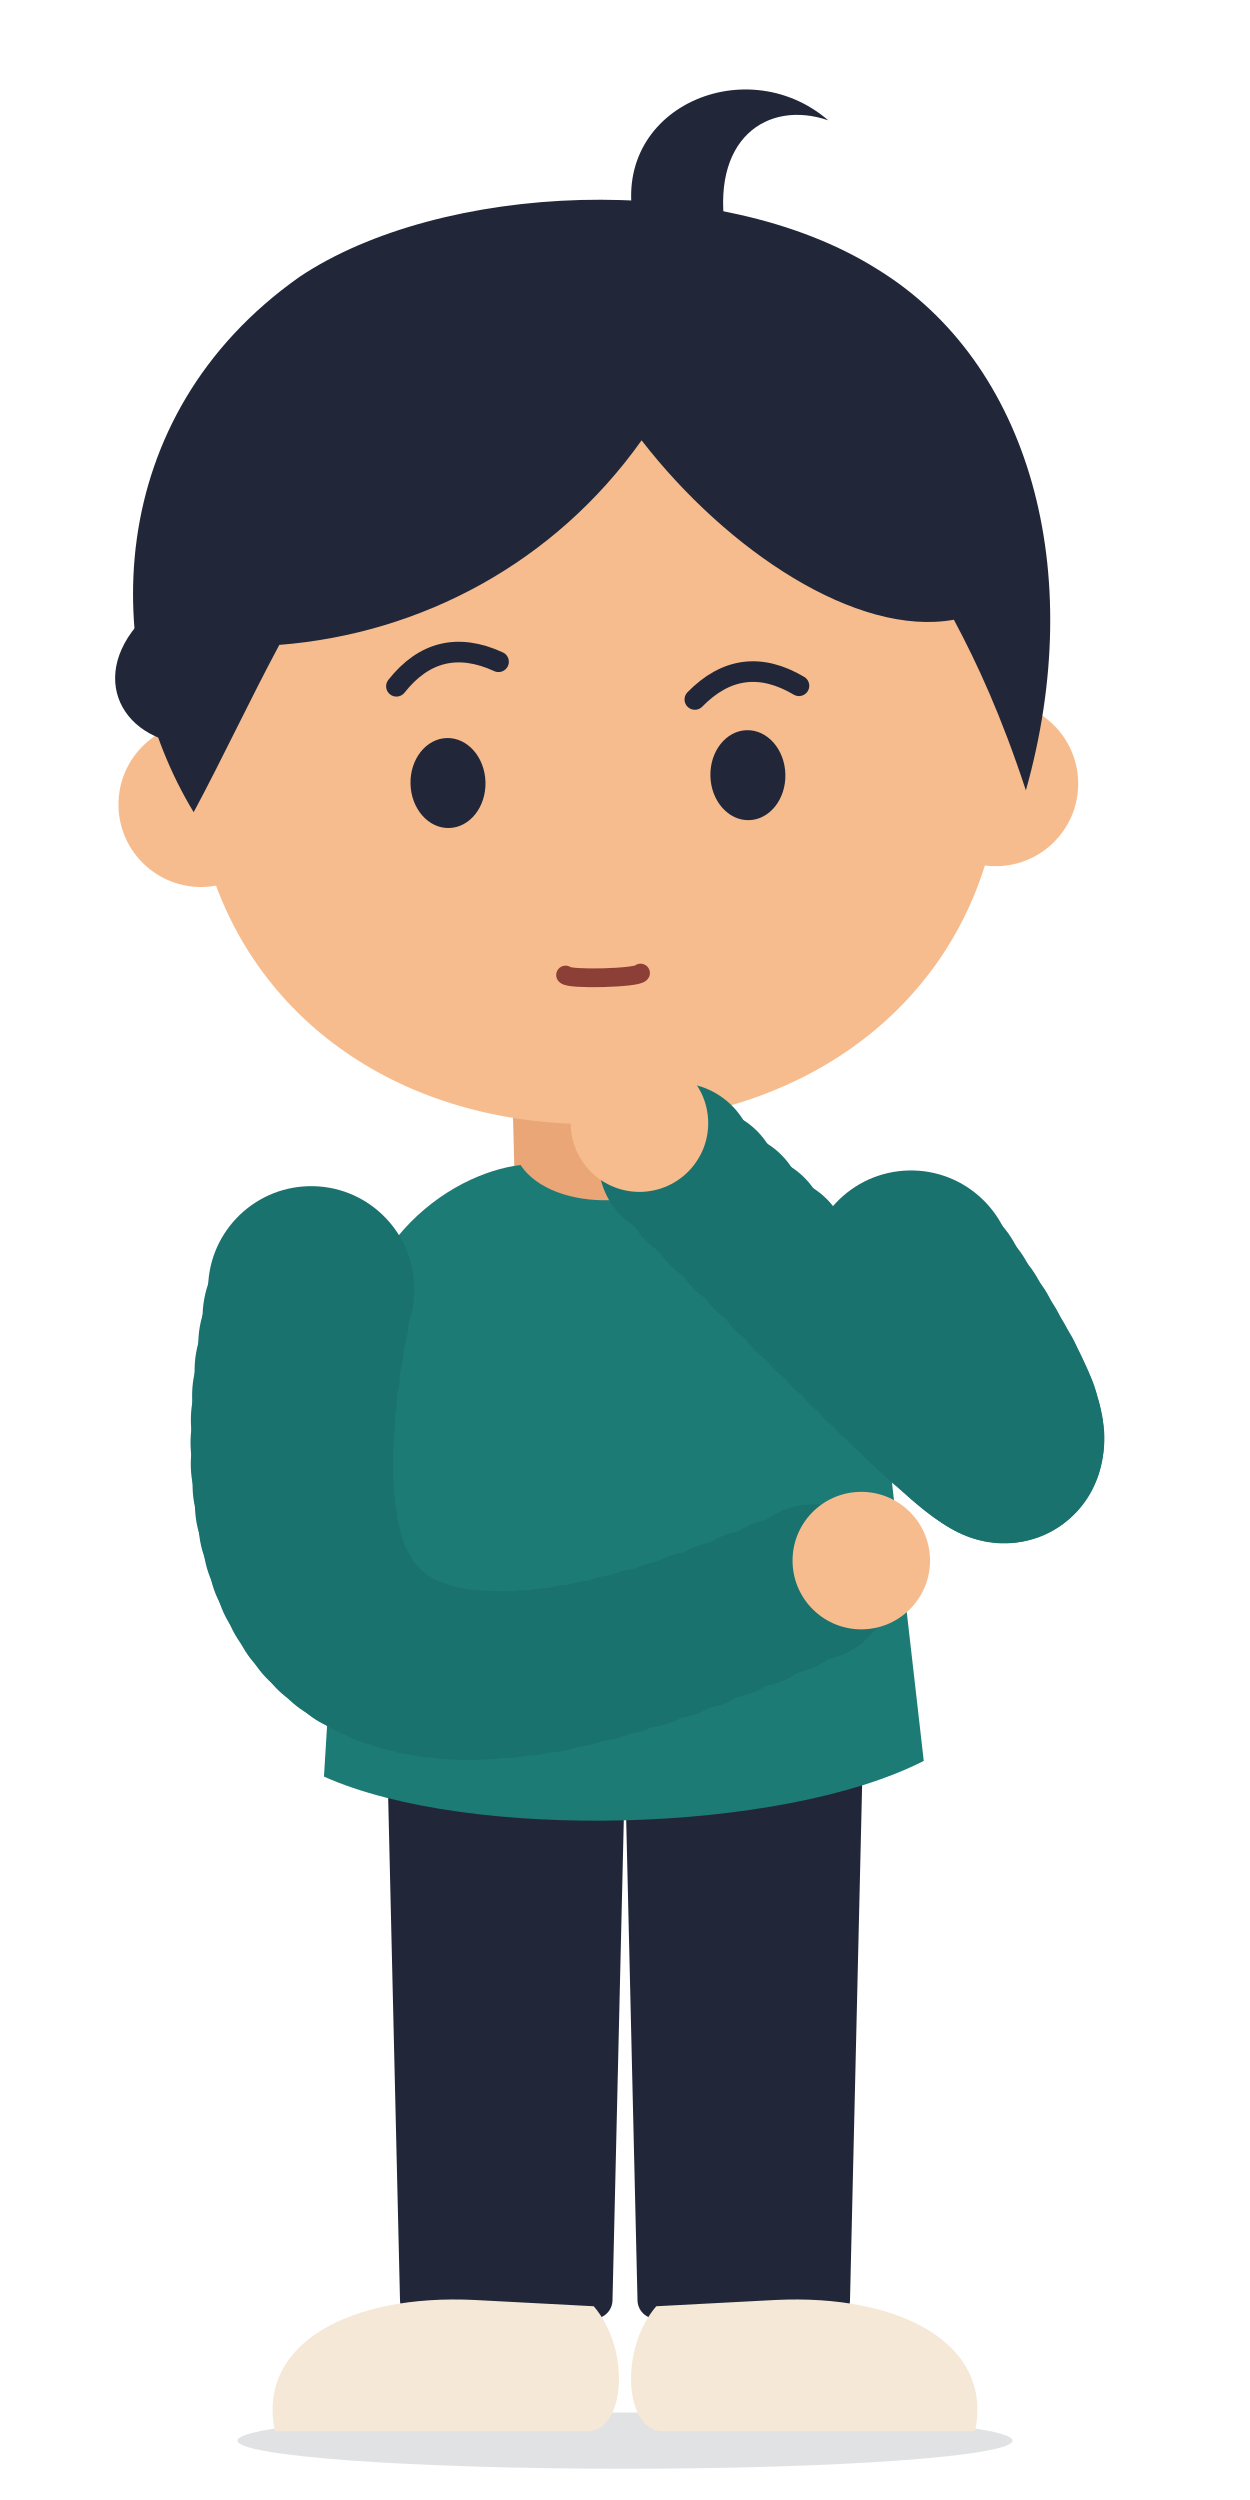
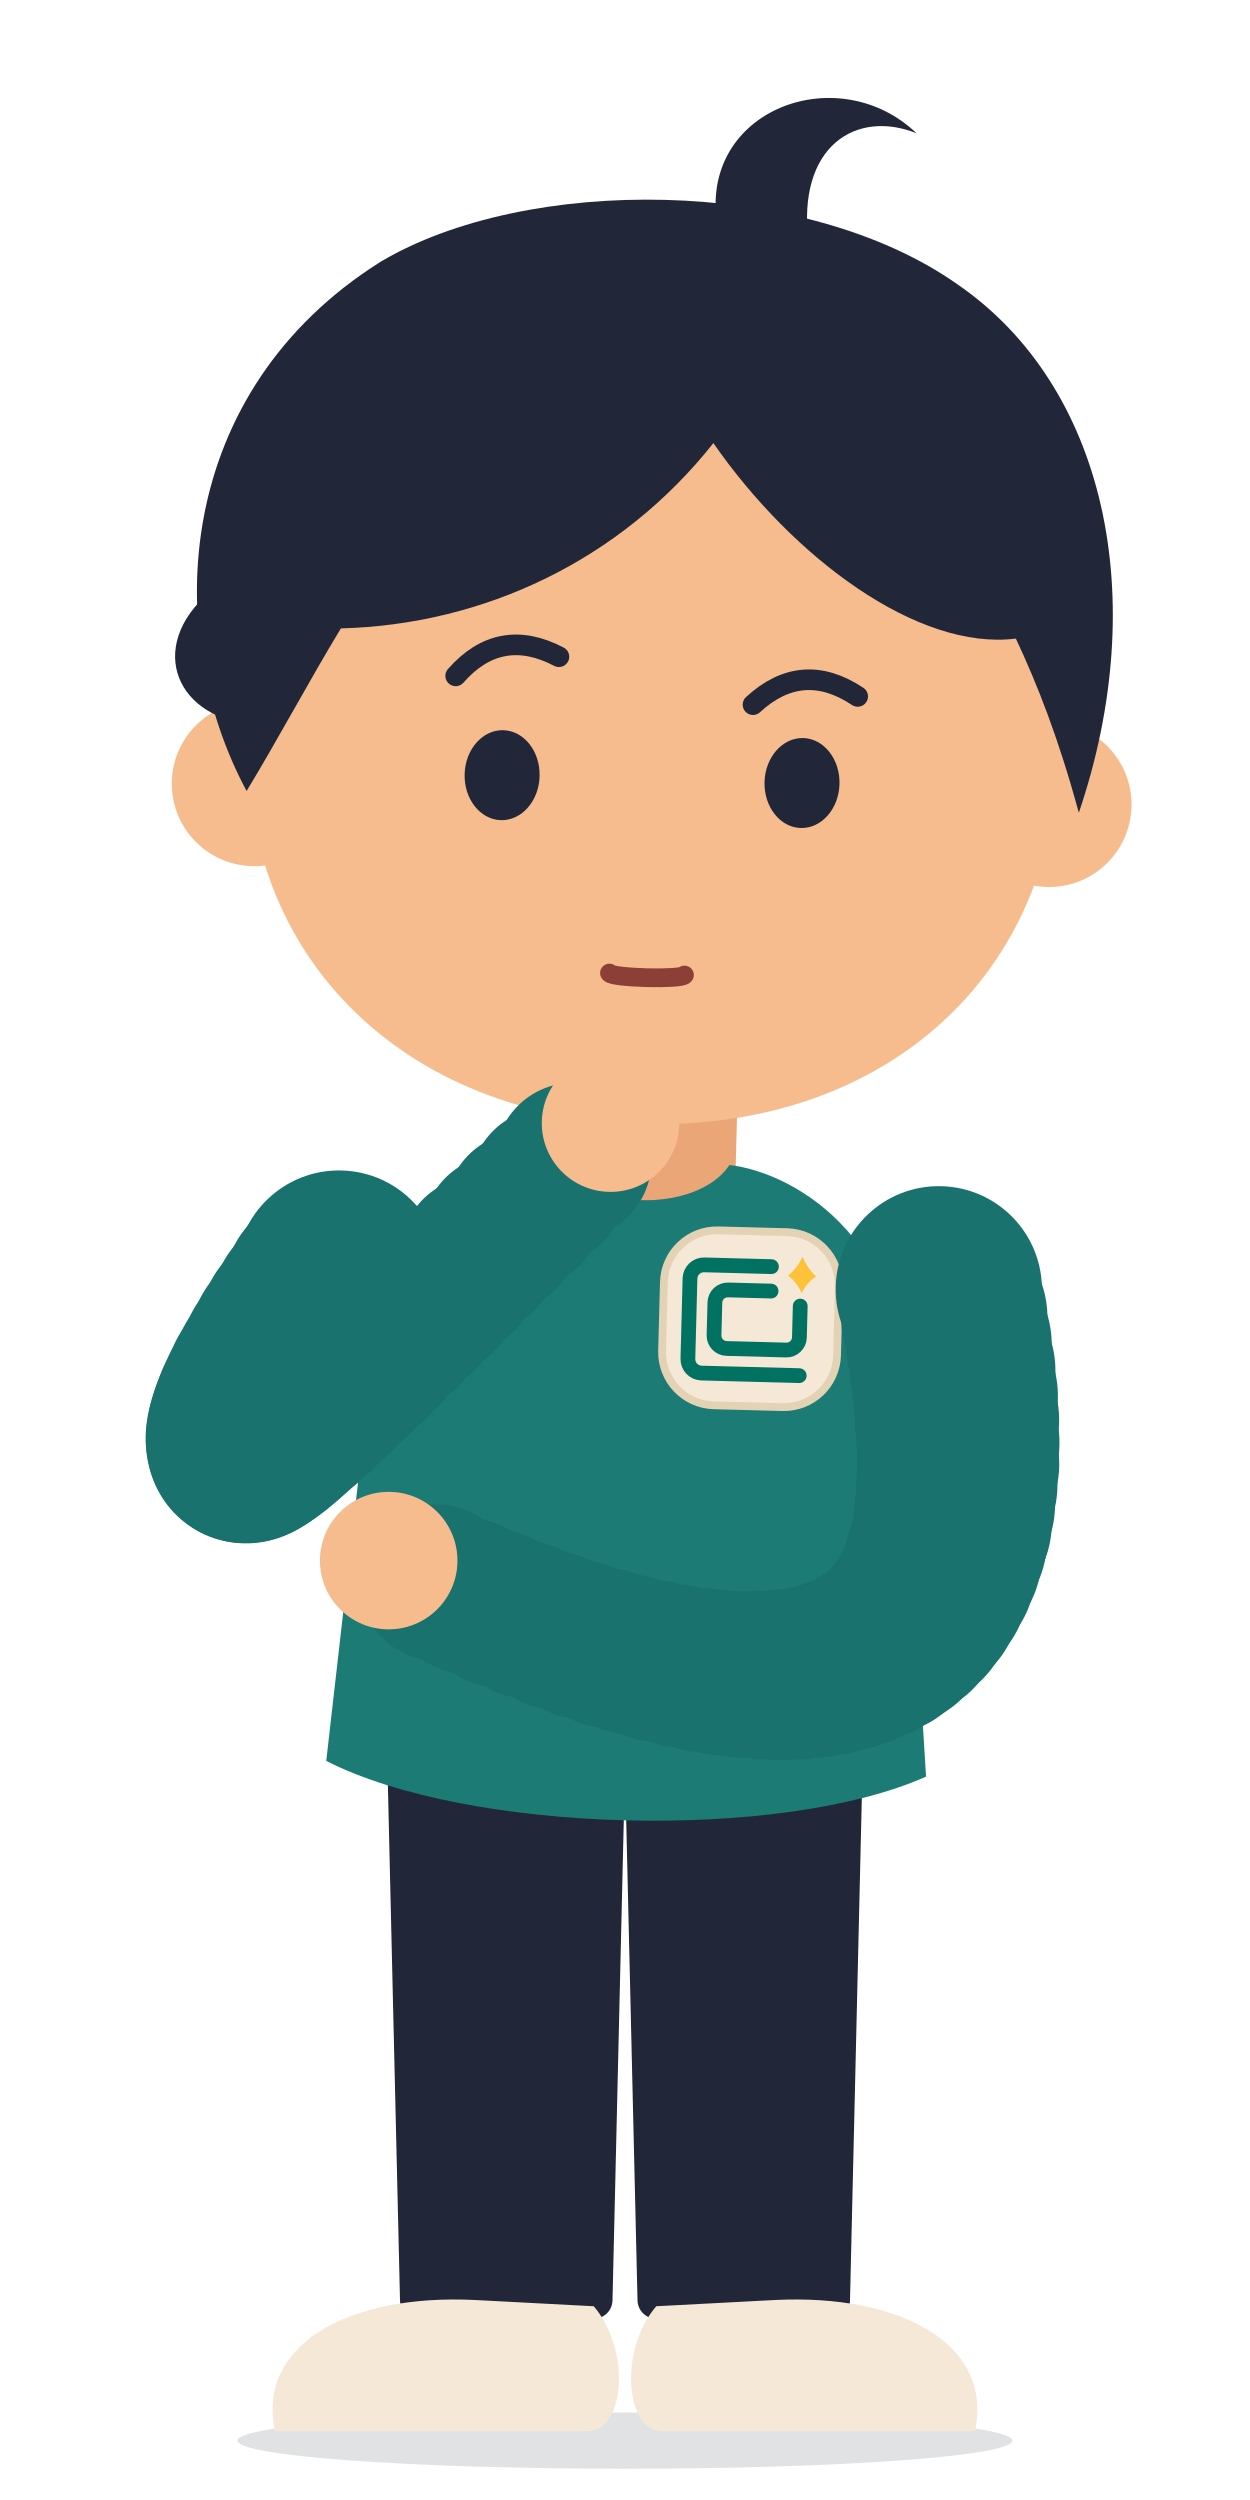
<svg xmlns="http://www.w3.org/2000/svg" viewBox="0 0 400 800" role="img" aria-label="Raka">
  <ellipse cx="200" cy="781" rx="124" ry="9" fill="#10212B" opacity=".13" />
  <path d="M130 566L194 566L190 736L134 736Z" fill="#212739" stroke="#212739" stroke-width="12" stroke-linejoin="round" />
  <path d="M206 566L270 566L266 736L210 736Z" fill="#212739" stroke="#212739" stroke-width="12" stroke-linejoin="round" />
  <path d="M88 778C82 750 112 734 152 736L190 738C202 752 200 778 188 778Z" fill="#F5E8D6" />
  <path d="M312 778C318 750 288 734 248 736L210 738C198 752 200 778 212 778Z" fill="#F5E8D6" />
-   <g class="raka-body" transform="translate(0 0) rotate(-1.5 200 580)">
+   <g class="raka-body" transform="translate(0 0) rotate(1.5 200 580)">
    <rect x="170" y="336" width="60" height="62" rx="16" fill="#EAA676" />
    <g transform="translate(200 580) scale(1 1) translate(-200 -580)">
      <path d="M114 452C112 396 150 374 172 372C182 388 218 388 228 372C250 374 288 396 286 452L296 566C250 588 150 588 104 566Z" fill="#1D7B75" />
+     </g>
+     <g class="raka-patch">
+       <rect x="208" y="393" width="56" height="56" rx="17" fill="#F5E8D6" stroke="#E4D2B4" stroke-width="2.5" />
+       <g transform="translate(236 421) scale(0.1719) translate(-128 -128)">
+         <g fill="none" stroke="#017162" stroke-width="27.5" stroke-linecap="round" stroke-linejoin="round">
+           <path d="M164.5 30H39.5A26 26 0 0 0 13.5 56V205.5A26 26 0 0 0 39.5 231.5H221.5" />
+           <path d="M165 75.5H85A24 24 0 0 0 61 99.5V160.5A24 24 0 0 0 85 184.5H196A24 24 0 0 0 220 160.5V102" />
+         </g>
+         <path d="M222 10Q231 31 248 46Q231 58 222 78Q213 58 196 46Q213 31 222 10Z" fill="#FBC23A" />
+       </g>
    </g>
    <g class="raka-head" transform="translate(200 362) rotate(0) scale(1.2) translate(-200 -306)">
      <circle cx="94" cy="216" r="22" fill="#F7BC8E" />
      <circle cx="306" cy="216" r="22" fill="#F7BC8E" />
      <path d="M200 92C270 92 308 138 308 204C308 262 264 304 200 304C136 304 92 262 92 204C92 138 130 92 200 92Z" fill="#F7BC8E" />
      <g transform="translate(200 0) scale(1 1) translate(-200 0)">
        <path d="M146 187Q160 176 174 187" fill="none" stroke="#212739" stroke-width="5.5" stroke-linecap="round" transform="translate(0 -4) rotate(-12 160 184)" />
        <path d="M226 187Q240 176 254 187" fill="none" stroke="#212739" stroke-width="5.5" stroke-linecap="round" transform="translate(0 3) rotate(-6 240 184)" />
        <ellipse cx="160" cy="212" rx="10" ry="12" fill="#212739" opacity="1" />
        <path d="M146 217Q160 195 174 217" fill="none" stroke="#212739" stroke-width="6" stroke-linecap="round" opacity="0" />
        <ellipse cx="240" cy="212" rx="10" ry="12" fill="#212739" opacity="1" />
        <path d="M226 217Q240 195 254 217" fill="none" stroke="#212739" stroke-width="6" stroke-linecap="round" opacity="0" />
        <g transform="translate(200 264)">
          <defs>
            <clipPath id="raka-berpikir-mc">
              <path d="M-10 0C-9.2 1.3 9.2 1.3 10 0C9.2 1.3 -9.2 1.3 -10 0Z" />
            </clipPath>
          </defs>
          <path d="M-10 0C-9.2 1.3 9.2 1.3 10 0C9.2 1.3 -9.2 1.3 -10 0Z" fill="#7A2D2E" fill-opacity="0" stroke="#8B3F37" stroke-width="5" stroke-linejoin="round" />
          <ellipse cx="0" cy="1.1" rx="6" ry="1" fill="#EE7A7A" clip-path="url(#raka-berpikir-mc)" opacity="0" />
        </g>
      </g>
      <g transform="translate(0 0)" fill="#212739">
        <path d="M92 218C68 176 70 112 124 76C162 52 236 50 278 78C318 104 332 160 314 218C308 198 302 184 296 172C270 176 236 152 214 122C190 154 154 172 116 174C108 188 100 204 92 218Z" />
        <path d="M98 200C76 202 64 184 78 168C80 180 88 184 102 184Z" />
        <path d="M214 66C206 34 244 18 266 38C250 32 234 42 238 68Z" />
      </g>
    </g>
    <g class="raka-arm-L" fill="#19726d">
      <circle cx="104" cy="410" r="33" />
-       <circle cx="102" cy="419" r="33" />
-       <circle cx="100.3" cy="427.6" r="32.9" />
-       <circle cx="98.9" cy="435.9" r="32.9" />
-       <circle cx="97.8" cy="443.9" r="32.8" />
-       <circle cx="97.1" cy="451.6" r="32.7" />
-       <circle cx="96.6" cy="458.9" r="32.5" />
-       <circle cx="96.4" cy="465.8" r="32.4" />
-       <circle cx="96.6" cy="472.5" r="32.2" />
-       <circle cx="97" cy="478.8" r="32" />
-       <circle cx="97.8" cy="484.8" r="31.8" />
-       <circle cx="98.8" cy="490.4" r="31.5" />
-       <circle cx="100.2" cy="495.7" r="31.3" />
-       <circle cx="101.8" cy="500.6" r="31" />
-       <circle cx="103.8" cy="505.3" r="30.7" />
-       <circle cx="106.1" cy="509.6" r="30.5" />
-       <circle cx="108.6" cy="513.5" r="30.2" />
-       <circle cx="111.5" cy="517.1" r="29.9" />
-       <circle cx="114.7" cy="520.4" r="29.6" />
-       <circle cx="118.2" cy="523.4" r="29.3" />
-       <circle cx="122" cy="526" r="29" />
-       <circle cx="126.1" cy="528.3" r="28.7" />
-       <circle cx="130.5" cy="530.2" r="28.4" />
-       <circle cx="135.2" cy="531.8" r="28.1" />
-       <circle cx="140.2" cy="533.1" r="27.8" />
-       <circle cx="145.6" cy="534.1" r="27.5" />
-       <circle cx="151.2" cy="534.7" r="27.3" />
-       <circle cx="157.1" cy="534.9" r="27" />
-       <circle cx="163.4" cy="534.9" r="26.7" />
-       <circle cx="169.9" cy="534.5" r="26.5" />
-       <circle cx="176.8" cy="533.8" r="26.3" />
-       <circle cx="183.9" cy="532.7" r="26" />
-       <circle cx="191.4" cy="531.3" r="25.8" />
-       <circle cx="199.1" cy="529.5" r="25.6" />
-       <circle cx="207.2" cy="527.5" r="25.5" />
-       <circle cx="215.6" cy="525.1" r="25.3" />
-       <circle cx="224.2" cy="522.3" r="25.2" />
-       <circle cx="233.2" cy="519.2" r="25.1" />
-       <circle cx="242.5" cy="515.8" r="25.1" />
-       <circle cx="252.1" cy="512.1" r="25" />
-       <circle cx="262" cy="508" r="25" />
-       <circle cx="277.7" cy="501.4" r="22" fill="#F7BC8E" />
+       <circle cx="99.9" cy="416.4" r="33" />
+       <circle cx="96.1" cy="422.4" r="32.9" />
+       <circle cx="92.6" cy="428" r="32.9" />
+       <circle cx="89.4" cy="433.2" r="32.8" />
+       <circle cx="86.6" cy="438.1" r="32.7" />
+       <circle cx="84" cy="442.6" r="32.5" />
+       <circle cx="81.7" cy="446.7" r="32.4" />
+       <circle cx="79.8" cy="450.4" r="32.2" />
+       <circle cx="78.1" cy="453.8" r="32" />
+       <circle cx="76.8" cy="456.8" r="31.8" />
+       <circle cx="75.7" cy="459.4" r="31.5" />
+       <circle cx="75" cy="461.6" r="31.3" />
+       <circle cx="74.5" cy="463.5" r="31" />
+       <circle cx="74.4" cy="465" r="30.7" />
+       <circle cx="74.6" cy="466.1" r="30.5" />
+       <circle cx="75" cy="466.8" r="30.2" />
+       <circle cx="75.8" cy="467.2" r="29.9" />
+       <circle cx="76.9" cy="467.2" r="29.6" />
+       <circle cx="78.3" cy="466.8" r="29.3" />
+       <circle cx="80" cy="466" r="29" />
+       <circle cx="82" cy="464.9" r="28.7" />
+       <circle cx="84.3" cy="463.4" r="28.4" />
+       <circle cx="86.9" cy="461.5" r="28.1" />
+       <circle cx="89.8" cy="459.2" r="27.8" />
+       <circle cx="93.1" cy="456.6" r="27.5" />
+       <circle cx="96.6" cy="453.6" r="27.3" />
+       <circle cx="100.4" cy="450.2" r="27" />
+       <circle cx="104.6" cy="446.4" r="26.7" />
+       <circle cx="109" cy="442.3" r="26.5" />
+       <circle cx="113.8" cy="437.8" r="26.3" />
+       <circle cx="118.8" cy="432.9" r="26" />
+       <circle cx="124.2" cy="427.6" r="25.8" />
+       <circle cx="129.8" cy="422" r="25.6" />
+       <circle cx="135.8" cy="416" r="25.5" />
+       <circle cx="142.1" cy="409.6" r="25.3" />
+       <circle cx="148.6" cy="402.8" r="25.2" />
+       <circle cx="155.5" cy="395.7" r="25.1" />
+       <circle cx="162.7" cy="388.2" r="25.1" />
+       <circle cx="170.2" cy="380.3" r="25" />
+       <circle cx="178" cy="372" r="25" />
+       <circle cx="189.6" cy="359.6" r="22" fill="#F7BC8E" />
+       <rect x="0" y="-9.5" width="38" height="19" rx="9.5" fill="#F7BC8E" transform="translate(189.6 359.6) rotate(-52)" />
    </g>
    <g class="raka-arm-R" fill="#19726d">
      <circle cx="296" cy="410" r="33" />
-       <circle cx="300.1" cy="416.4" r="33" />
-       <circle cx="303.9" cy="422.4" r="32.9" />
-       <circle cx="307.4" cy="428" r="32.9" />
-       <circle cx="310.6" cy="433.2" r="32.8" />
-       <circle cx="313.4" cy="438.1" r="32.7" />
-       <circle cx="316" cy="442.6" r="32.5" />
-       <circle cx="318.3" cy="446.7" r="32.4" />
-       <circle cx="320.2" cy="450.4" r="32.2" />
-       <circle cx="321.9" cy="453.8" r="32" />
-       <circle cx="323.3" cy="456.8" r="31.8" />
-       <circle cx="324.3" cy="459.4" r="31.5" />
-       <circle cx="325" cy="461.6" r="31.3" />
-       <circle cx="325.5" cy="463.5" r="31" />
-       <circle cx="325.6" cy="465" r="30.7" />
-       <circle cx="325.4" cy="466.1" r="30.5" />
-       <circle cx="325" cy="466.8" r="30.2" />
-       <circle cx="324.2" cy="467.2" r="29.9" />
-       <circle cx="323.1" cy="467.2" r="29.6" />
-       <circle cx="321.7" cy="466.8" r="29.3" />
-       <circle cx="320" cy="466" r="29" />
-       <circle cx="318" cy="464.9" r="28.7" />
-       <circle cx="315.7" cy="463.4" r="28.4" />
-       <circle cx="313.1" cy="461.5" r="28.1" />
-       <circle cx="310.2" cy="459.2" r="27.8" />
-       <circle cx="306.9" cy="456.6" r="27.5" />
-       <circle cx="303.4" cy="453.6" r="27.3" />
-       <circle cx="299.6" cy="450.2" r="27" />
-       <circle cx="295.4" cy="446.4" r="26.7" />
-       <circle cx="291" cy="442.3" r="26.5" />
-       <circle cx="286.3" cy="437.8" r="26.3" />
-       <circle cx="281.2" cy="432.9" r="26" />
-       <circle cx="275.8" cy="427.6" r="25.8" />
-       <circle cx="270.2" cy="422" r="25.6" />
-       <circle cx="264.2" cy="416" r="25.5" />
-       <circle cx="257.9" cy="409.6" r="25.3" />
-       <circle cx="251.4" cy="402.8" r="25.2" />
-       <circle cx="244.5" cy="395.7" r="25.1" />
-       <circle cx="237.3" cy="388.2" r="25.1" />
-       <circle cx="229.8" cy="380.3" r="25" />
-       <circle cx="222" cy="372" r="25" />
-       <circle cx="210.4" cy="359.6" r="22" fill="#F7BC8E" />
-       <rect x="0" y="-9.5" width="38" height="19" rx="9.5" fill="#F7BC8E" transform="translate(210.4 359.6) rotate(-128)" />
+       <circle cx="298" cy="419" r="33" />
+       <circle cx="299.7" cy="427.6" r="32.9" />
+       <circle cx="301.1" cy="435.9" r="32.9" />
+       <circle cx="302.2" cy="443.9" r="32.8" />
+       <circle cx="302.9" cy="451.6" r="32.7" />
+       <circle cx="303.4" cy="458.9" r="32.5" />
+       <circle cx="303.6" cy="465.8" r="32.4" />
+       <circle cx="303.4" cy="472.5" r="32.2" />
+       <circle cx="303" cy="478.8" r="32" />
+       <circle cx="302.3" cy="484.8" r="31.8" />
+       <circle cx="301.2" cy="490.4" r="31.5" />
+       <circle cx="299.8" cy="495.7" r="31.3" />
+       <circle cx="298.2" cy="500.6" r="31" />
+       <circle cx="296.2" cy="505.3" r="30.7" />
+       <circle cx="293.9" cy="509.6" r="30.5" />
+       <circle cx="291.4" cy="513.5" r="30.2" />
+       <circle cx="288.5" cy="517.1" r="29.9" />
+       <circle cx="285.3" cy="520.4" r="29.6" />
+       <circle cx="281.8" cy="523.4" r="29.3" />
+       <circle cx="278" cy="526" r="29" />
+       <circle cx="273.9" cy="528.3" r="28.7" />
+       <circle cx="269.5" cy="530.2" r="28.4" />
+       <circle cx="264.8" cy="531.8" r="28.1" />
+       <circle cx="259.8" cy="533.1" r="27.8" />
+       <circle cx="254.4" cy="534.1" r="27.5" />
+       <circle cx="248.8" cy="534.7" r="27.3" />
+       <circle cx="242.9" cy="534.9" r="27" />
+       <circle cx="236.6" cy="534.9" r="26.7" />
+       <circle cx="230.1" cy="534.5" r="26.5" />
+       <circle cx="223.3" cy="533.8" r="26.3" />
+       <circle cx="216.1" cy="532.7" r="26" />
+       <circle cx="208.6" cy="531.3" r="25.8" />
+       <circle cx="200.9" cy="529.5" r="25.6" />
+       <circle cx="192.8" cy="527.5" r="25.5" />
+       <circle cx="184.4" cy="525.1" r="25.3" />
+       <circle cx="175.8" cy="522.3" r="25.2" />
+       <circle cx="166.8" cy="519.2" r="25.1" />
+       <circle cx="157.5" cy="515.8" r="25.1" />
+       <circle cx="147.9" cy="512.1" r="25" />
+       <circle cx="138" cy="508" r="25" />
+       <circle cx="122.3" cy="501.4" r="22" fill="#F7BC8E" />
    </g>
  </g>
</svg>
